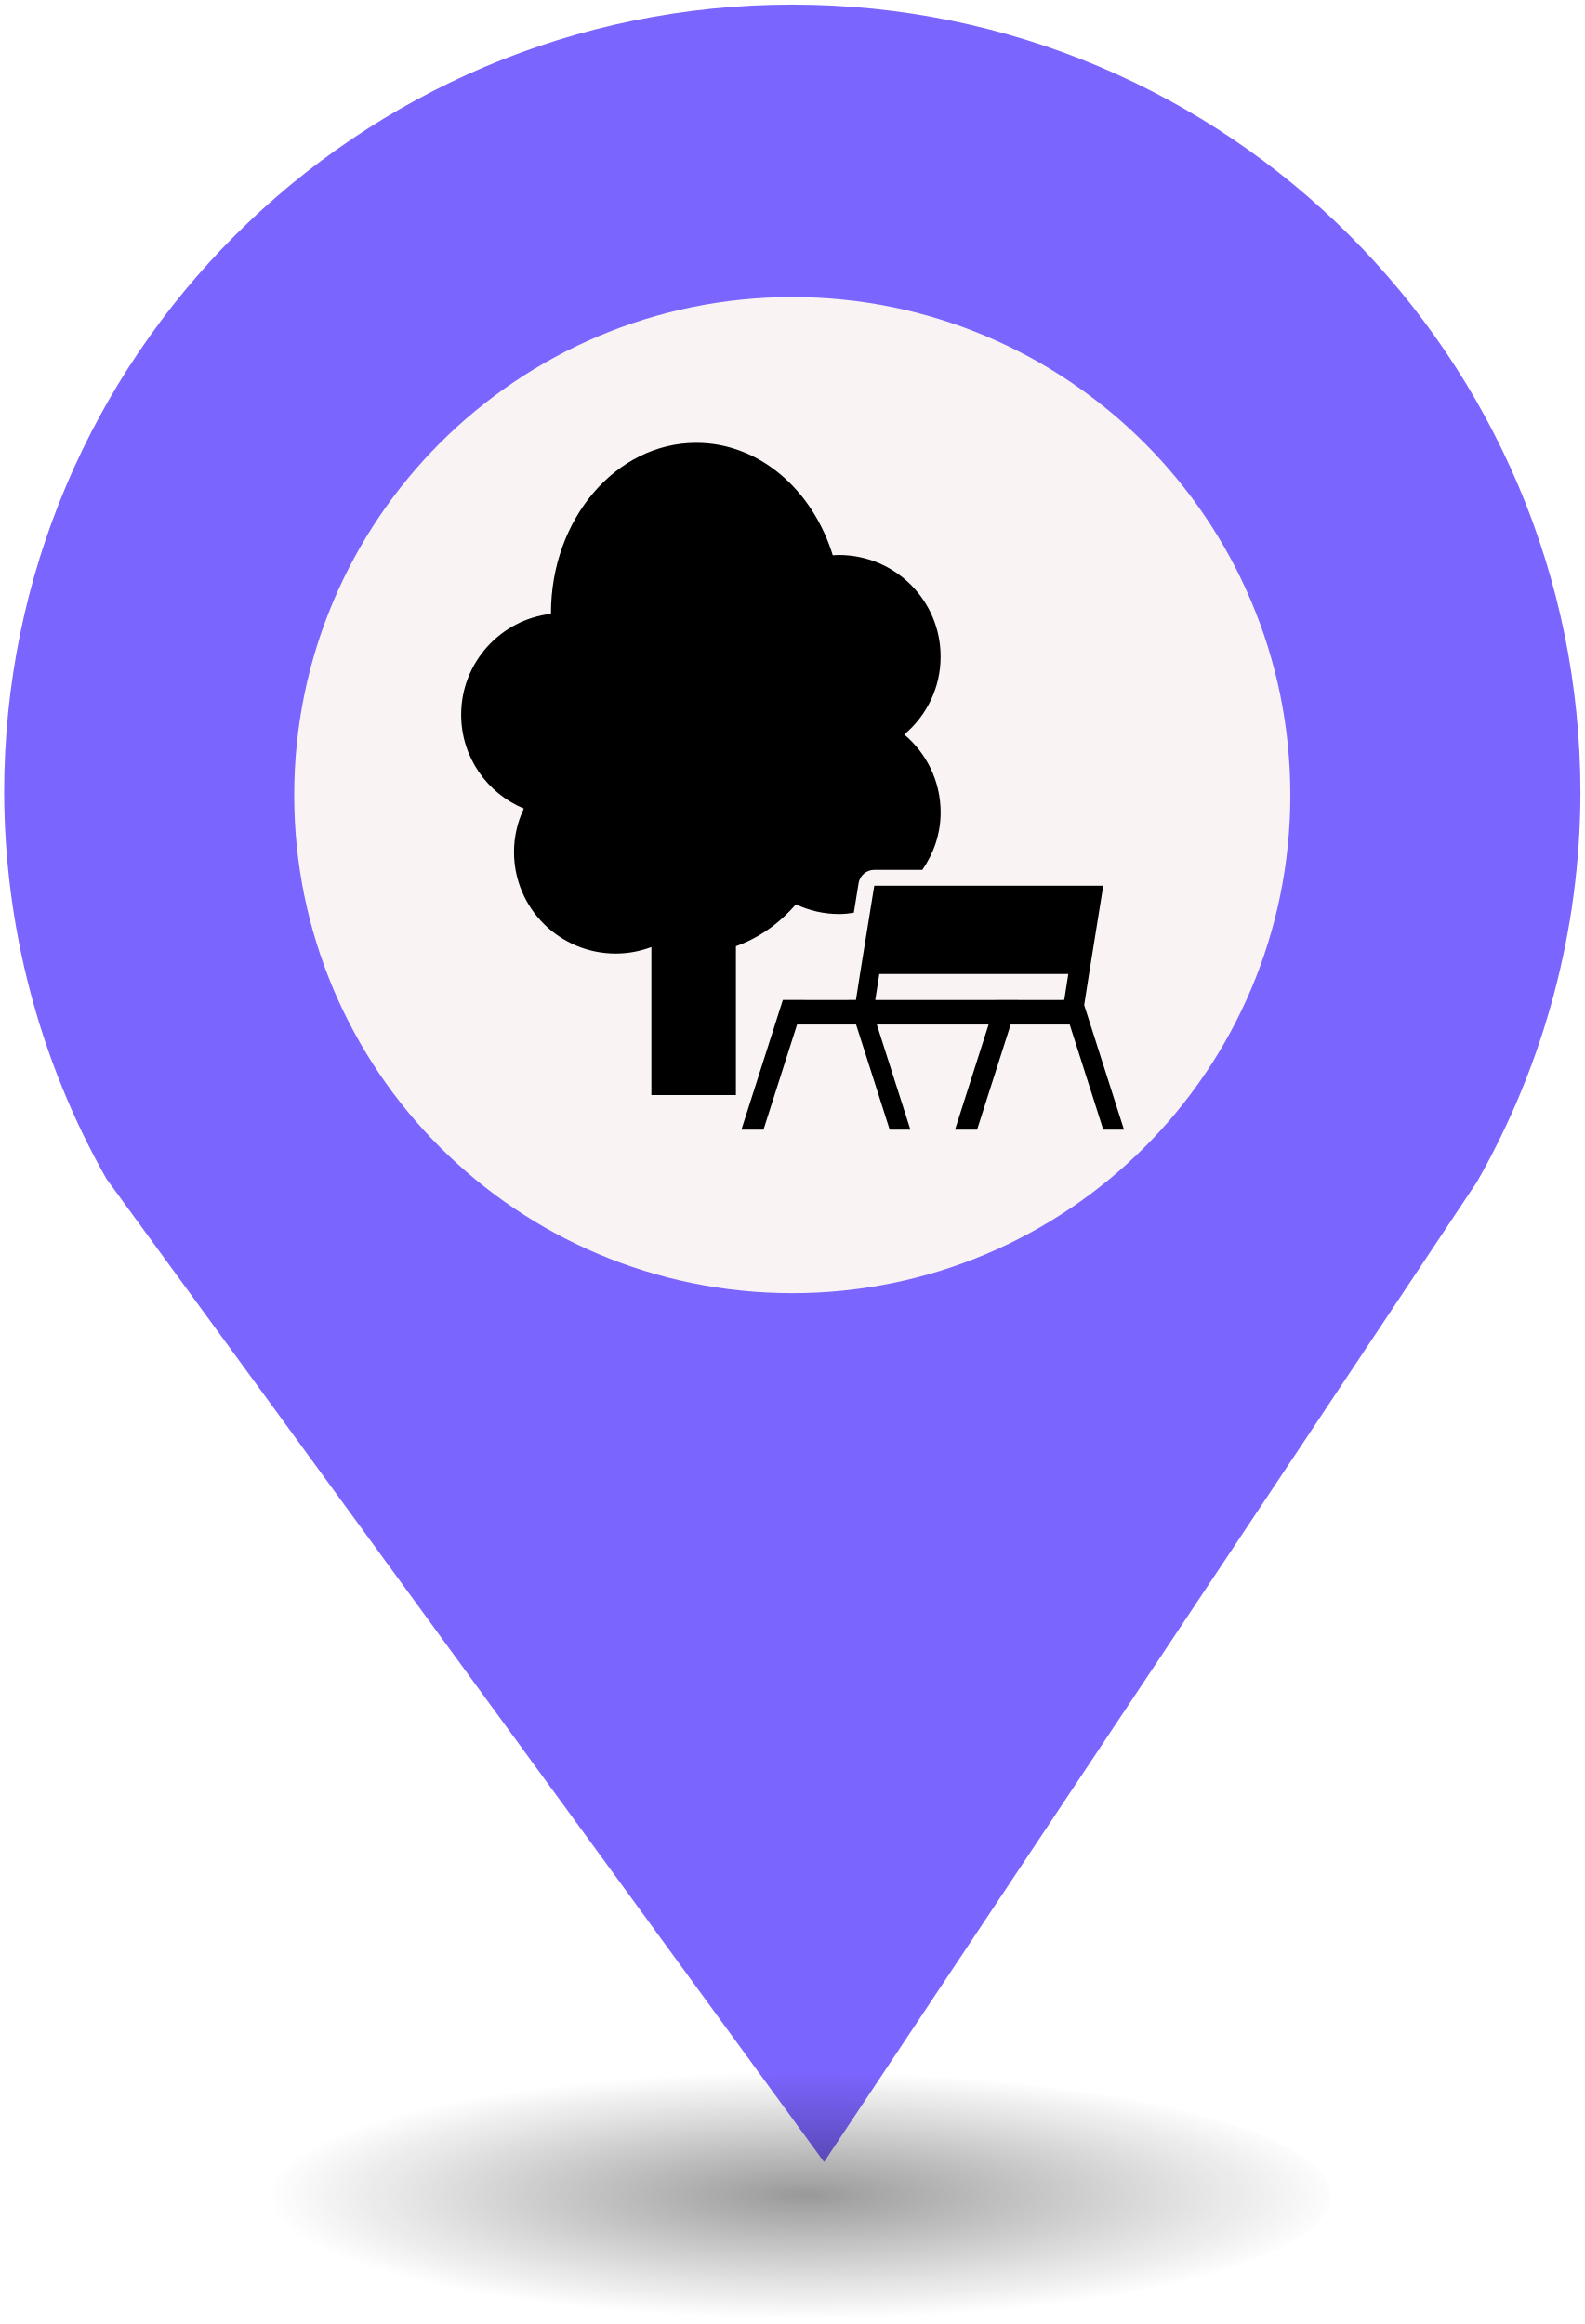
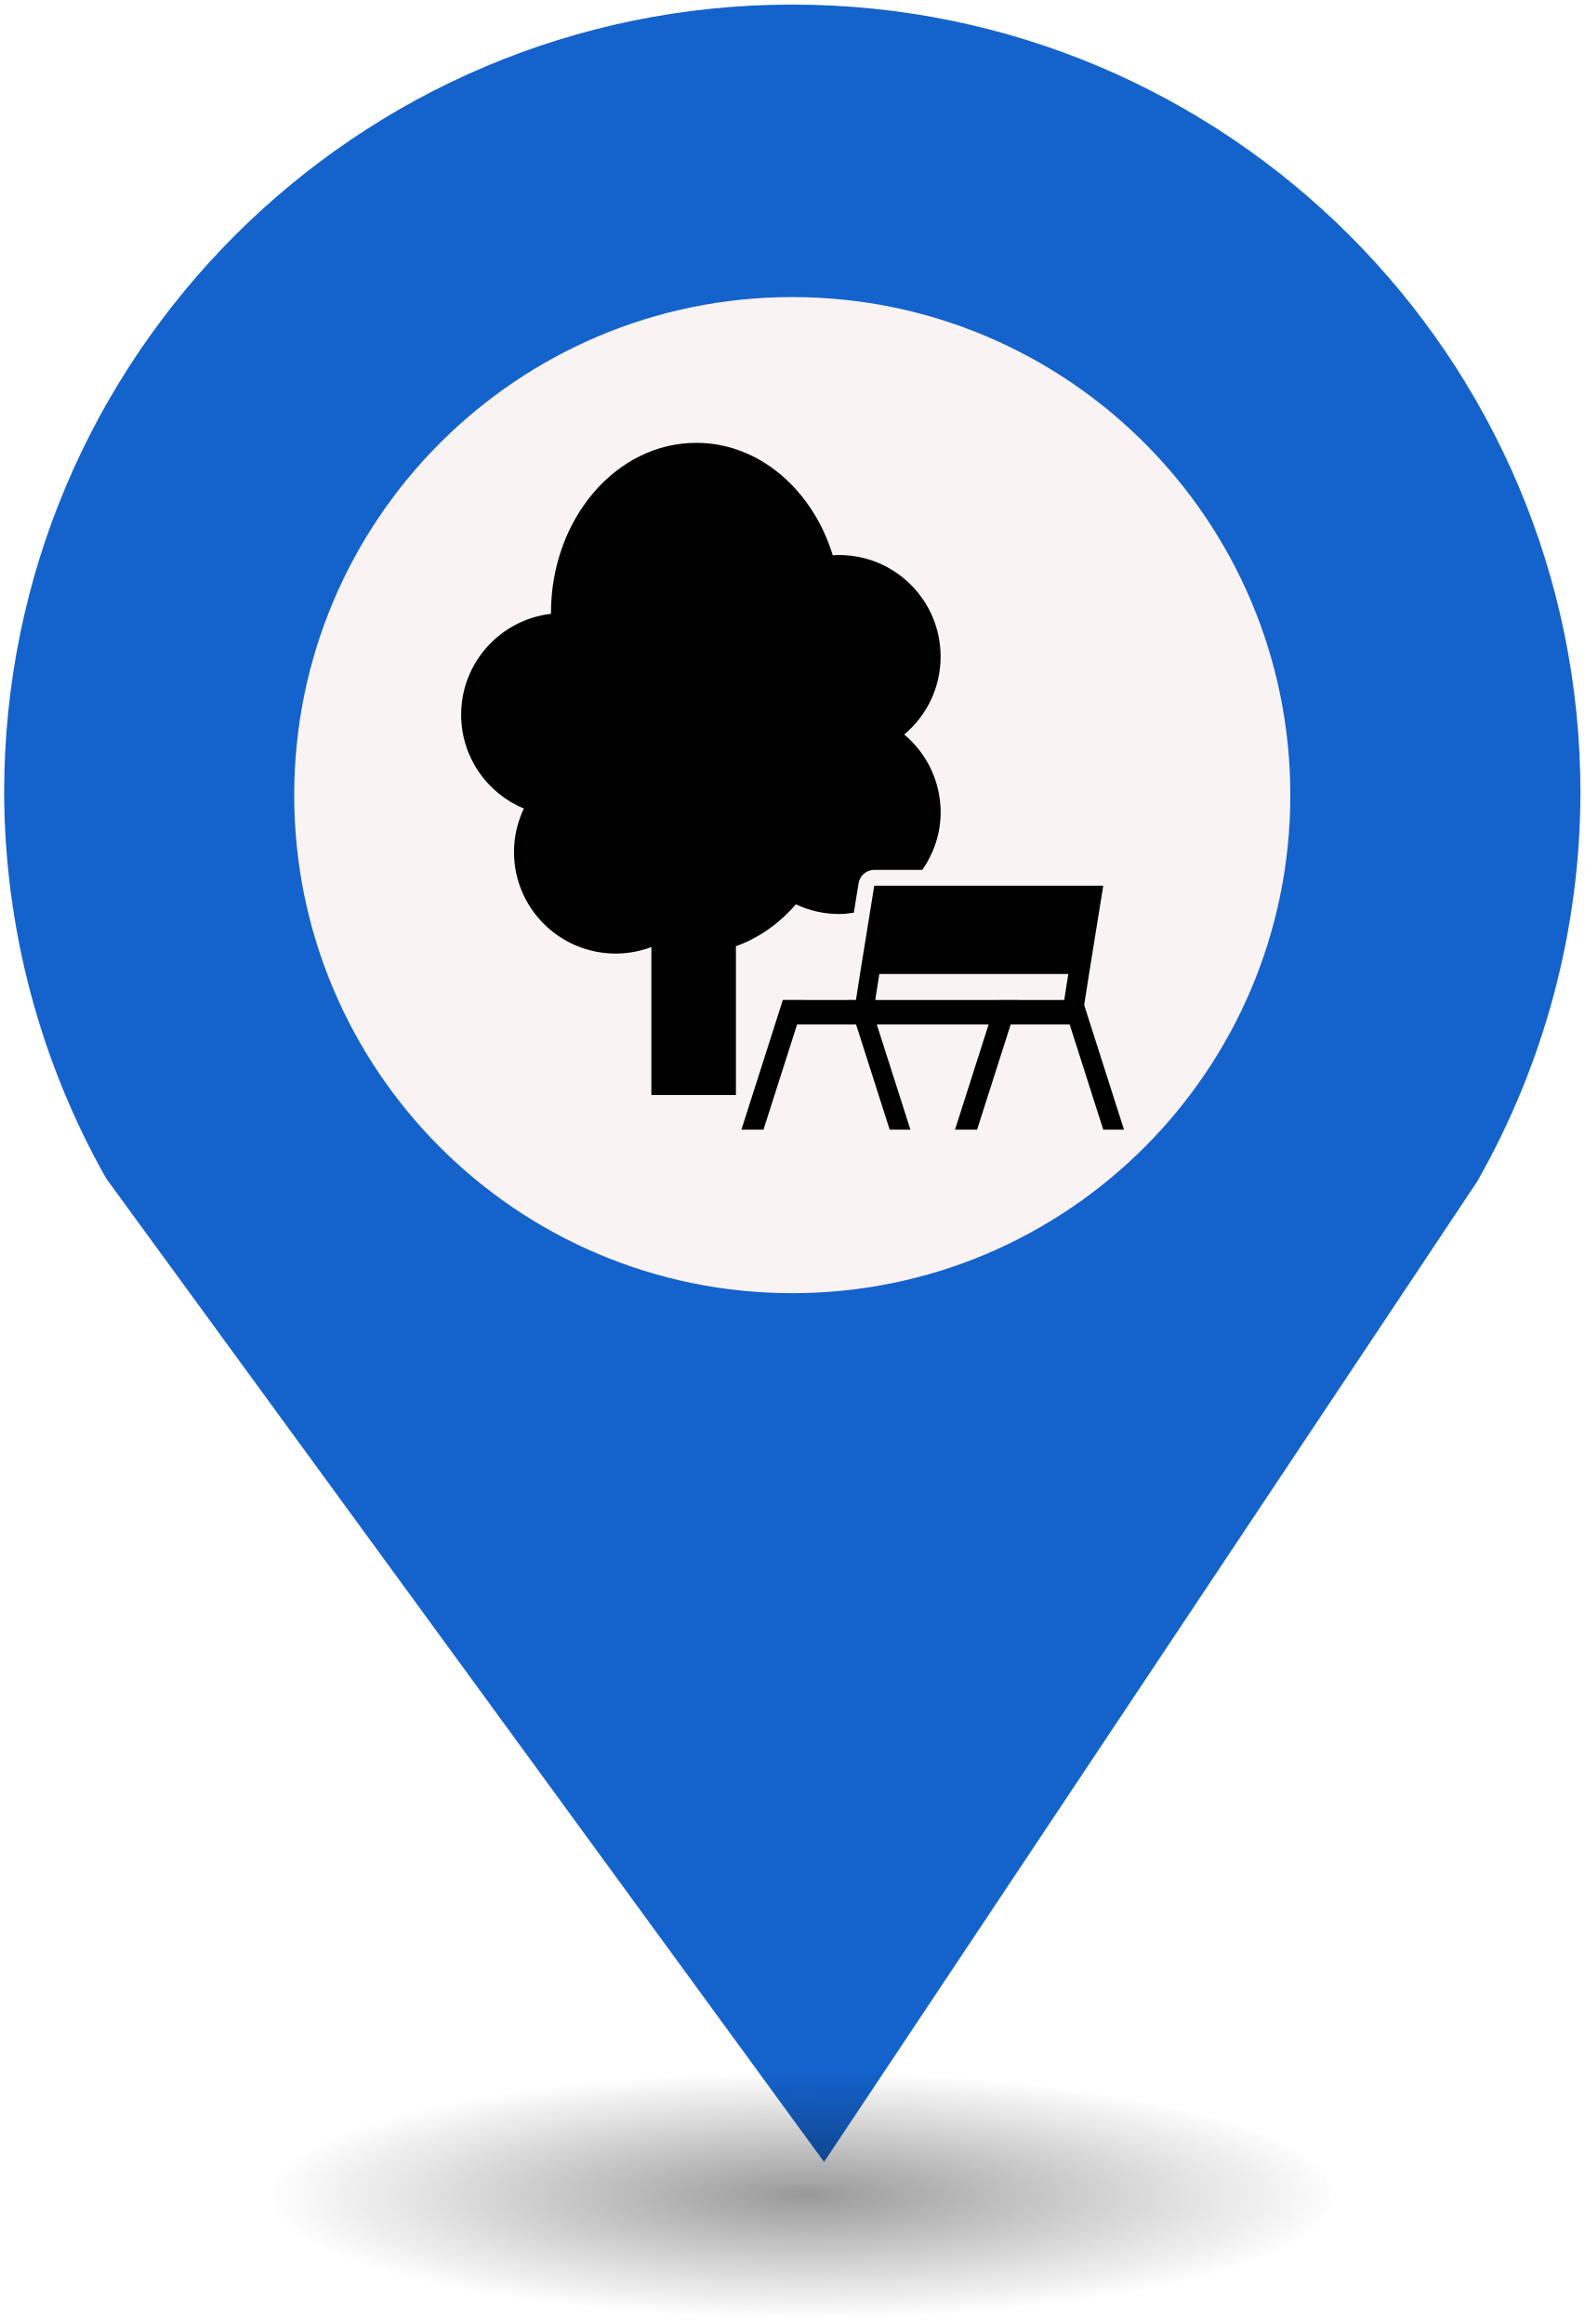
<svg xmlns="http://www.w3.org/2000/svg" height="44px" width="30px" version="1.1" viewBox="0 0 29.989 43.988" id="svg16">
  <defs id="defs7">
    <radialGradient id="a" gradientUnits="userSpaceOnUse" cy="127.6" cx="-42.75" gradientTransform="matrix(4.274964,0,0,0.98163,197.9983,-82.0888)" r="2.384">
      <stop stop-color="#010101" offset="0" id="stop2" />
      <stop stop-opacity="0" stop-color="#090909" offset="1" id="stop4" />
    </radialGradient>
  </defs>
  <g id="g26" transform="translate(-2.0760358e-7,-1.618116)">
-     <path style="fill:#7b65ff;stroke-width:4.275" id="path9" d="m 14.994,1.705 c -8.239,0 -14.917,6.678 -14.917,14.917 0.009,2.562 0.673,5.079 1.935,7.307 L 15.596,42.539 27.956,23.984 c 1.278,-2.244 1.952,-4.78 1.956,-7.362 C 29.911,8.383 23.233,1.705 14.994,1.705 Z" />
+     <path style="fill:#1462cb;stroke-width:4.275" id="path9" d="m 14.994,1.705 c -8.239,0 -14.917,6.678 -14.917,14.917 0.009,2.562 0.673,5.079 1.935,7.307 L 15.596,42.539 27.956,23.984 c 1.278,-2.244 1.952,-4.78 1.956,-7.362 C 29.911,8.383 23.233,1.705 14.994,1.705 Z" />
    <circle style="fill:#f9f3f3;stroke-width:4.275" id="circle11" r="9.427" cx="14.994" cy="16.668" />
    <ellipse style="opacity:0.4;fill:url(#a);stroke-width:4.275" id="ellipse13" cx="14.994" cy="43.18" ry="2.339" rx="10.193" />
    <rect style="fill:none;stroke-width:4.275" x="8.259" y="9.828" width="13.472" height="13.369" ry="0" rx="0" id="replace" />
    <svg version="1.1" x="8.5" y="10" viewBox="-120 78.1 76.827 79.608" xml:space="preserve" id="svg2" width="13" height="13">
      <defs id="defs16" />
      <g id="g3032" transform="translate(-130.8548,101.7028)">
        <g id="g3082" transform="translate(-11.77845,-19.68168)">
          <g id="g3297" transform="translate(113.3553,48.84068)">
            <g id="g3451" transform="translate(-110.3502,-41.10602)">
              <g id="g3508" transform="translate(37.66162,37.80148)">
                <g id="g3556" transform="translate(-33.17371,-53.55749)">
                  <g id="g3600" transform="translate(1.643744,2.333798)">
                    <g id="g3673" transform="translate(3.13268,-1.925988)">
                      <g id="g3728" transform="translate(16.15499,5.080178)">
                        <g id="g3774" transform="matrix(1.30621,0,0,1.150608,-1.242314,14.17761)">
                          <g id="g3814" transform="matrix(0.7655736,0,0,0.8691062,-9.608837,-25.571)">
                            <g id="g3898" transform="translate(-253.2331,-590.3968)">
                              <g id="g3947" transform="matrix(0.7967575,0,0,0.7960805,260.4092,604.2536)">
                                <path id="path3949" d="m 61.132,64.483 -2.073,12.85 -0.591,3.784 h -1.124 v 0.002 h -6.3 v -0.002 h -3.211 l -6.027,18.881 h 3.211 l 4.889,-15.316 h 8.579 l 4.891,15.316 h 3.012 L 61.501,84.683 H 77.767 L 72.879,100 h 3.208 l 4.892,-15.317 h 8.58 L 94.444,100 h 3.017 l -5.793,-18.147 0.707,-4.52 2.067,-12.849 H 92.2 63.376 l -2.244,-10e-4 0,0 z m 27.636,16.634 h -0.35 v 0.002 h -6.302 l 0.002,-0.002 H 78.904 L 78.9,81.119 H 61.277 l 0.591,-3.786 h 27.49 l -0.59,3.784 z" />
                                <path id="path3951" d="m 41.006,73.291 c 3.328,-1.187 6.307,-3.304 8.718,-6.1 1.905,0.895 4.026,1.409 6.271,1.409 0.736,0 1.456,-0.076 2.163,-0.187 l 0.693,-4.3 c 0.18,-1.118 1.145,-1.939 2.277,-1.939 h 2.246 4.748 c 1.652,-2.39 2.666,-5.248 2.666,-8.371 -0.004,-4.554 -2.061,-8.623 -5.297,-11.338 3.235,-2.714 5.293,-6.782 5.293,-11.339 0,-8.171 -6.622,-14.795 -14.795,-14.795 -0.301,0 -0.592,0.026 -0.891,0.045 C 52.163,6.832 44.396,0 35.241,0 23.565,0 14.103,11.095 14.103,24.787 c 0,0.036 0.004,0.072 0.004,0.107 -7.358,0.856 -13.07,7.104 -13.07,14.69 0,6.163 3.765,11.437 9.12,13.663 -0.909,1.921 -1.433,4.058 -1.433,6.324 0,8.169 6.624,14.791 14.796,14.791 1.829,0 3.571,-0.343 5.189,-0.95 v 21.55 h 12.284 l 0.014,-0.041 v -21.63 z" />
                              </g>
                            </g>
                          </g>
                        </g>
                      </g>
                    </g>
                  </g>
                </g>
              </g>
            </g>
          </g>
        </g>
      </g>
    </svg>
  </g>
</svg>
